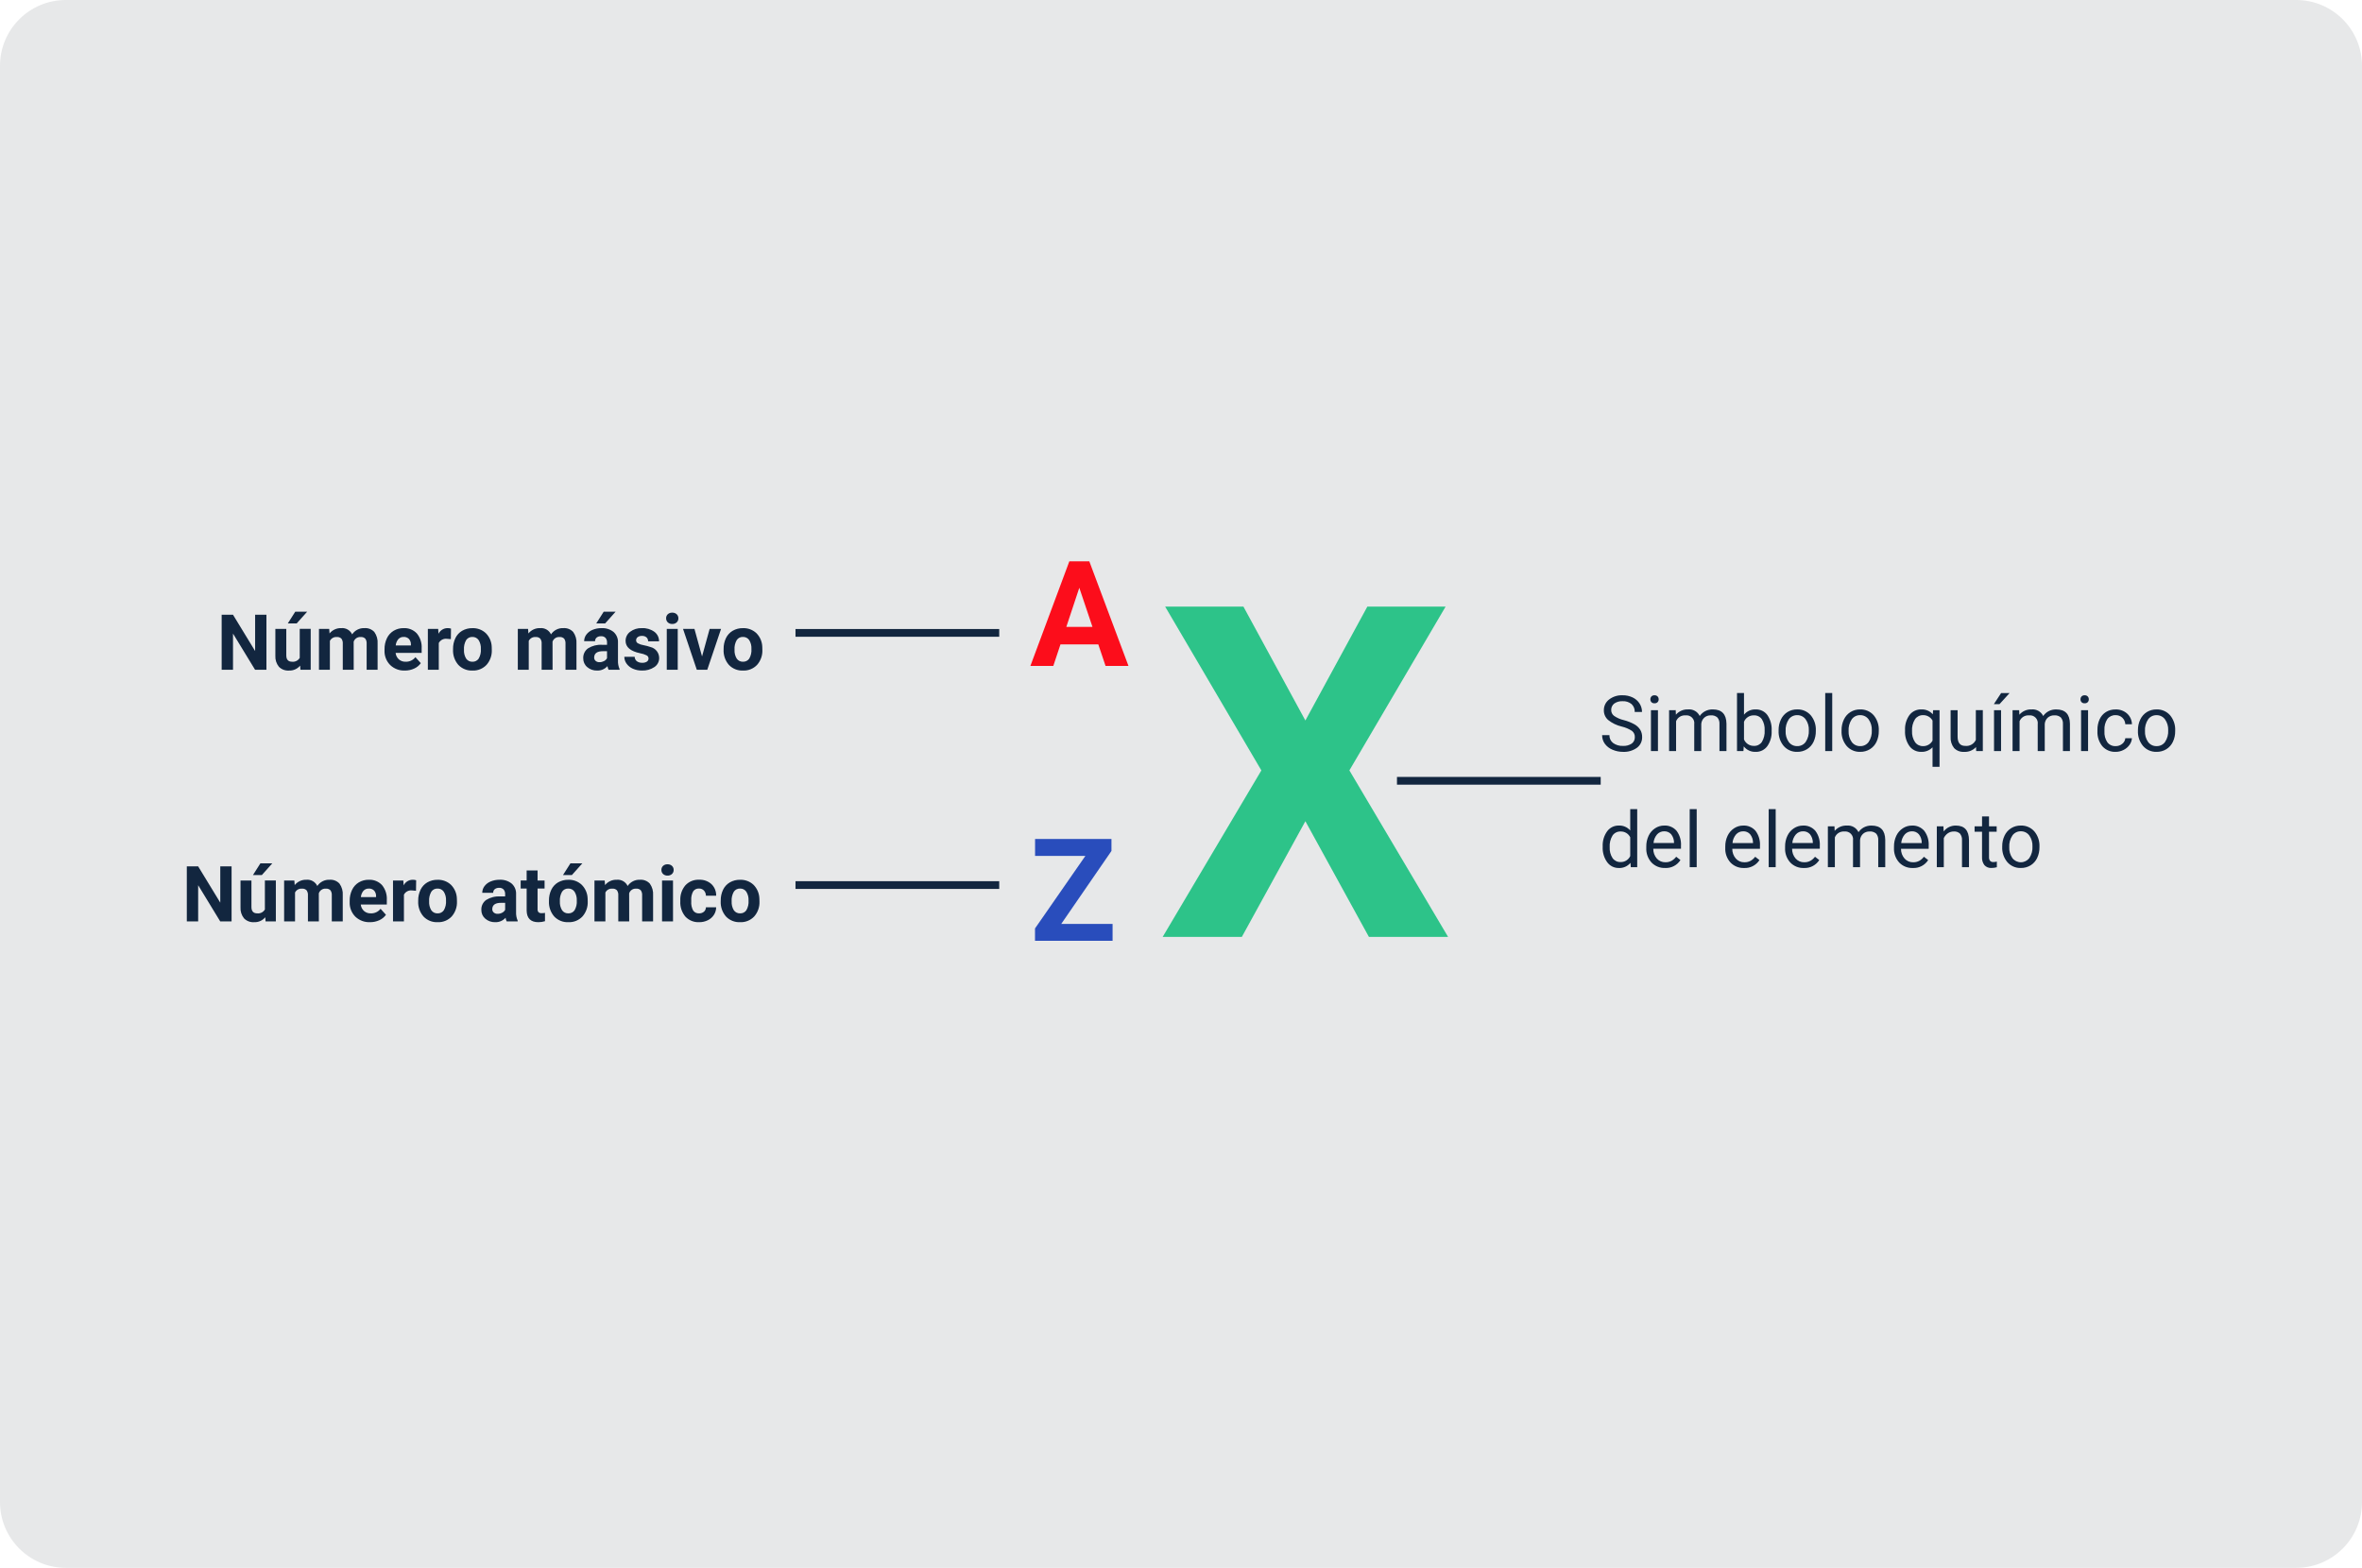
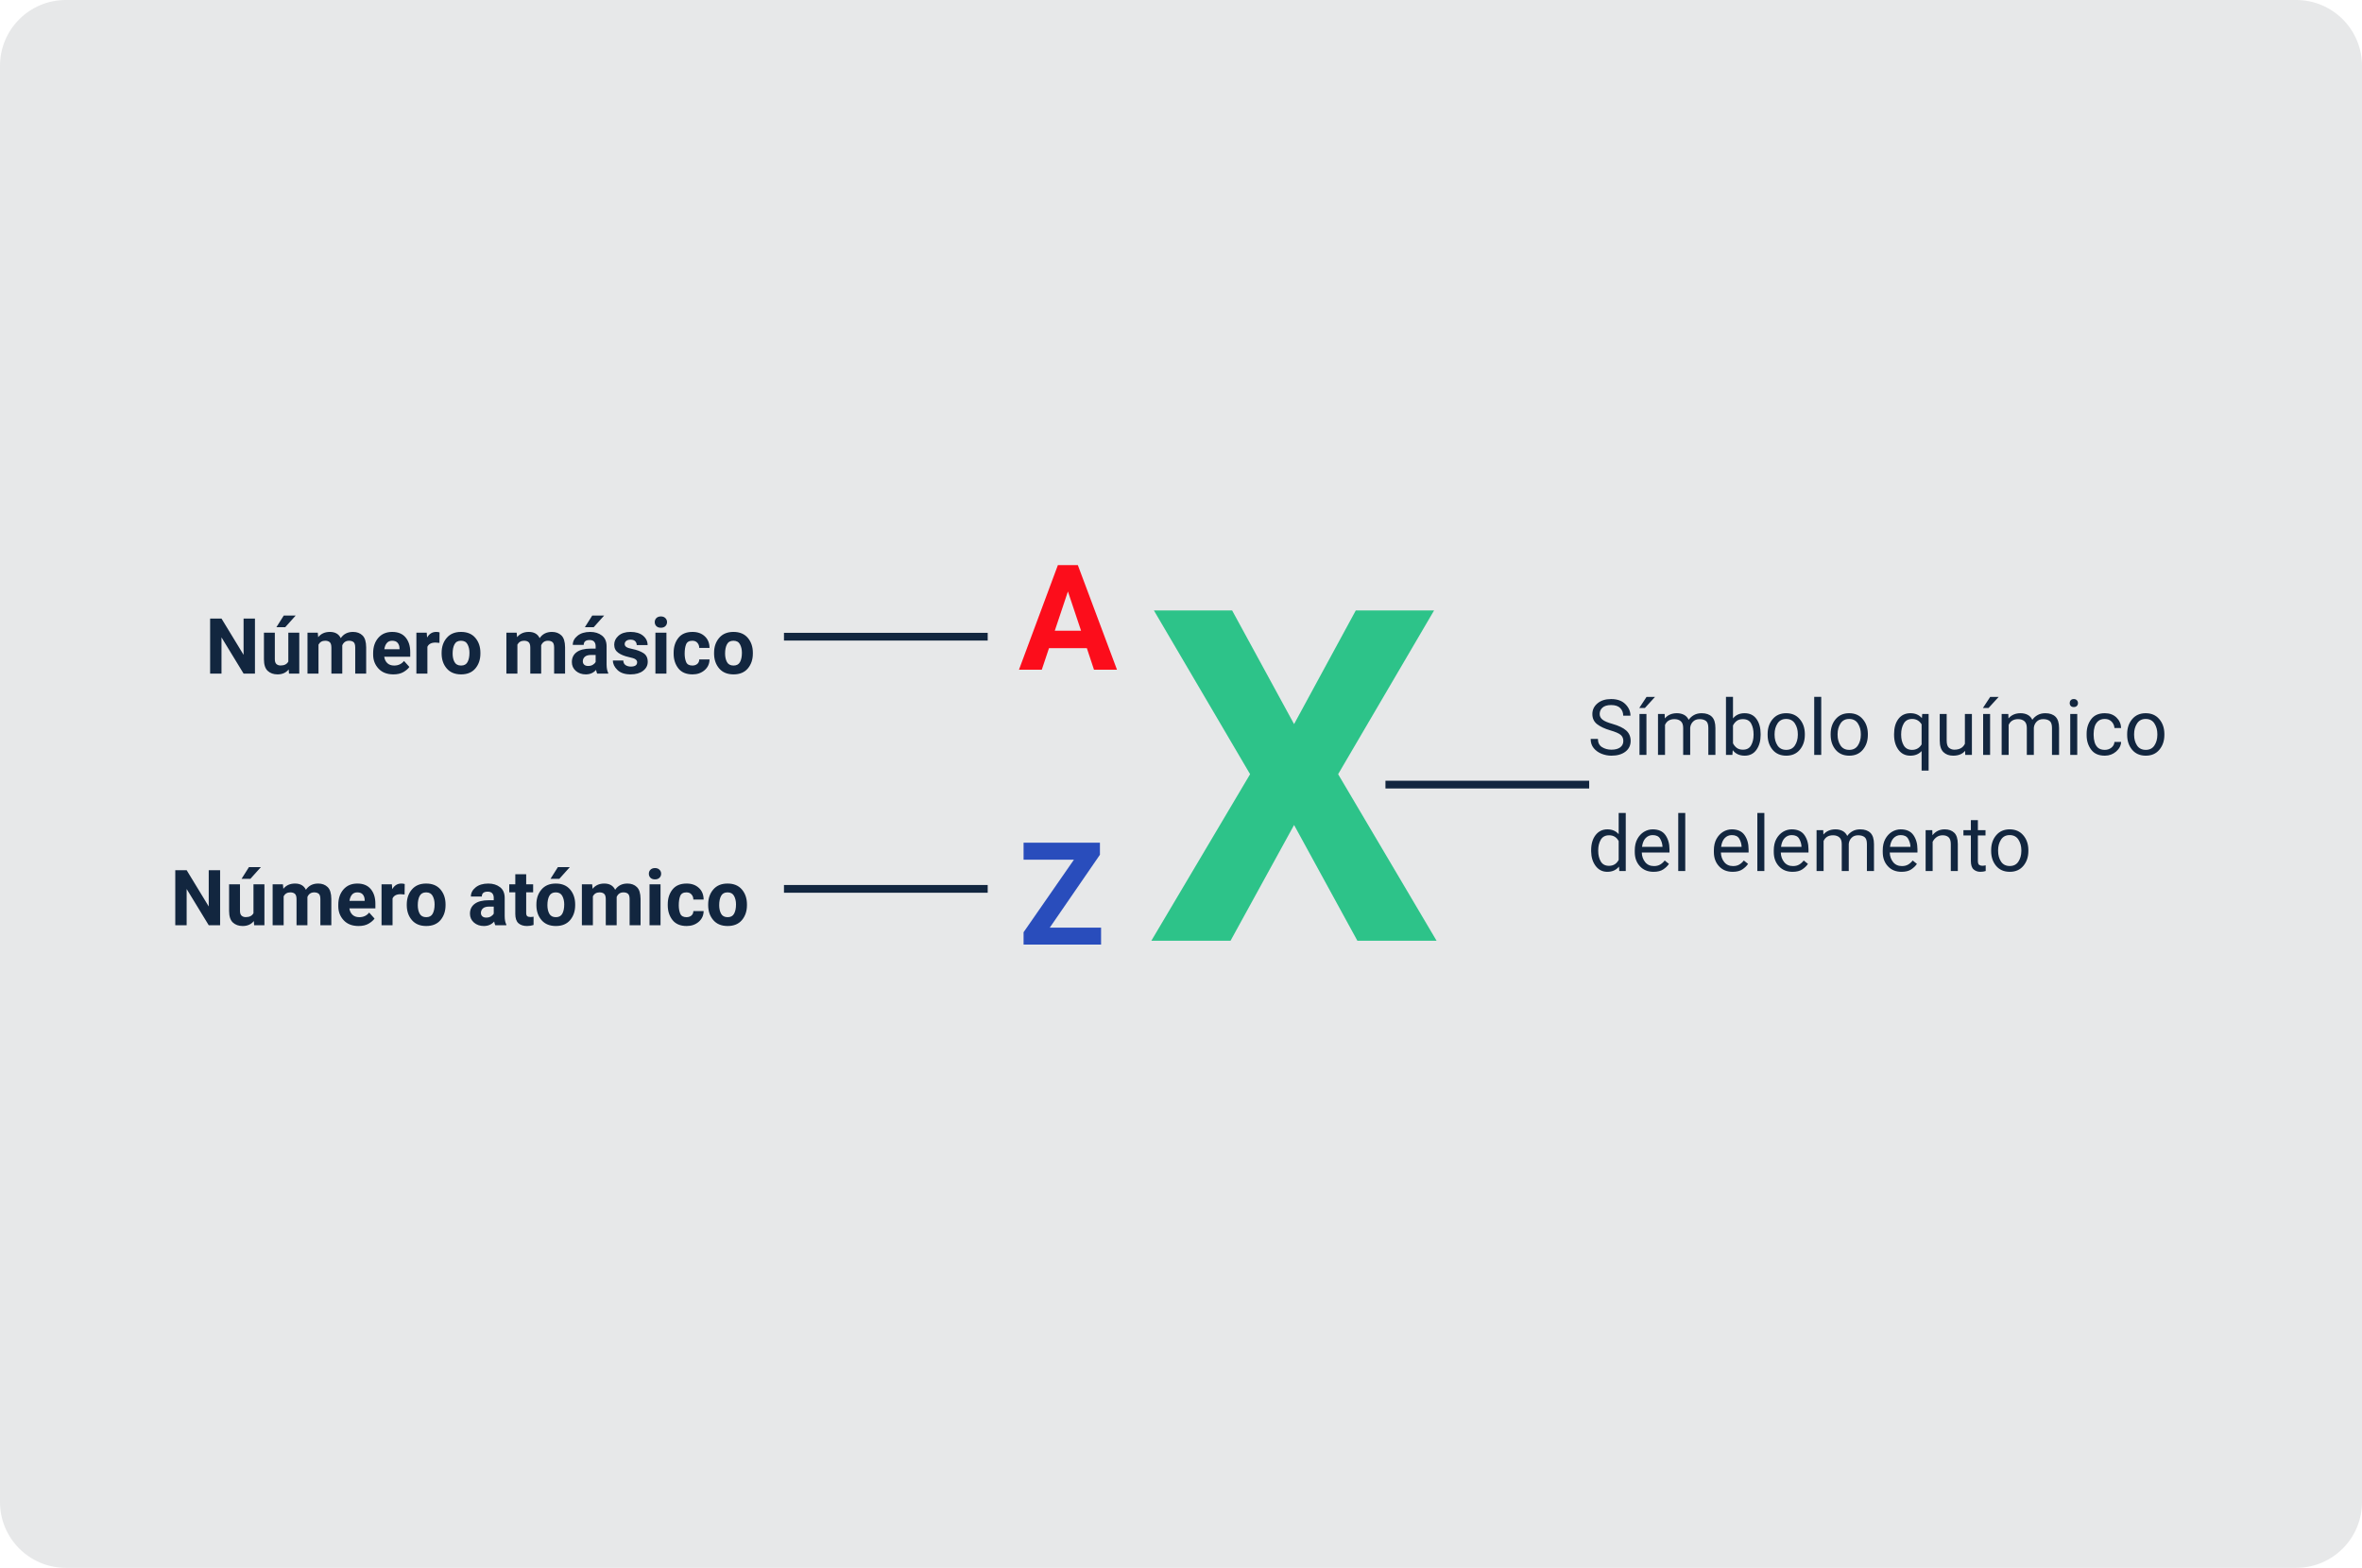
<svg xmlns="http://www.w3.org/2000/svg" width="610" height="405" viewBox="0 0 610 405">
-   <g id="Grupo_178780" data-name="Grupo 178780" transform="translate(-180 -2283)">
-     <rect id="Rectángulo_46404" data-name="Rectángulo 46404" width="610" height="405" rx="17" transform="translate(180 2283)" fill="#e7e8e9" />
-     <g id="Grupo_178777" data-name="Grupo 178777" transform="translate(1.976 -19.984)">
-       <path id="Trazado_187462" data-name="Trazado 187462" d="M12.832,0H9.9L4.2-9.355V0H1.27V-14.219H4.2L9.912-4.844v-9.375h2.92Zm8.7-1.074A3.539,3.539,0,0,1,18.643.2,3.338,3.338,0,0,1,16.05-.781a4.169,4.169,0,0,1-.913-2.861v-6.924h2.822v6.834q0,1.652,1.5,1.652a2.038,2.038,0,0,0,1.973-1v-7.489h2.832V0H21.611ZM20.273-15H23.35l-2.705,3.027H18.35Zm8.77,4.434.088,1.182a3.713,3.713,0,0,1,3.037-1.377,2.818,2.818,0,0,1,2.8,1.611,3.628,3.628,0,0,1,3.174-1.611,3.152,3.152,0,0,1,2.559,1,4.6,4.6,0,0,1,.84,3.013V0H38.711V-6.738a2.012,2.012,0,0,0-.352-1.313,1.558,1.558,0,0,0-1.24-.415,1.761,1.761,0,0,0-1.758,1.211L35.371,0H32.549V-6.729a1.988,1.988,0,0,0-.361-1.328,1.573,1.573,0,0,0-1.23-.41,1.829,1.829,0,0,0-1.738,1V0H26.4V-10.566ZM48.574.2A5.187,5.187,0,0,1,44.79-1.23a5.068,5.068,0,0,1-1.46-3.8V-5.3a6.383,6.383,0,0,1,.615-2.847,4.515,4.515,0,0,1,1.743-1.934,4.893,4.893,0,0,1,2.573-.679,4.385,4.385,0,0,1,3.413,1.367A5.555,5.555,0,0,1,52.92-5.518v1.152H46.191a2.622,2.622,0,0,0,.825,1.66,2.5,2.5,0,0,0,1.743.625,3.046,3.046,0,0,0,2.549-1.182L52.7-1.709a4.237,4.237,0,0,1-1.719,1.4A5.639,5.639,0,0,1,48.574.2Zm-.322-8.682a1.764,1.764,0,0,0-1.362.569,2.946,2.946,0,0,0-.669,1.628h3.926v-.226a2.1,2.1,0,0,0-.508-1.457A1.819,1.819,0,0,0,48.252-8.486Zm12.207.566A7.667,7.667,0,0,0,59.443-8a2.067,2.067,0,0,0-2.1,1.084V0H54.521V-10.566h2.666l.078,1.26a2.615,2.615,0,0,1,2.354-1.455,2.957,2.957,0,0,1,.879.127Zm.566,2.539a6.267,6.267,0,0,1,.605-2.8,4.432,4.432,0,0,1,1.743-1.9,5.086,5.086,0,0,1,2.642-.674,4.812,4.812,0,0,1,3.491,1.309A5.252,5.252,0,0,1,71.016-5.9l.02.723a5.523,5.523,0,0,1-1.357,3.9A4.718,4.718,0,0,1,66.035.2,4.742,4.742,0,0,1,62.388-1.27a5.62,5.62,0,0,1-1.362-3.984Zm2.822.2a3.95,3.95,0,0,0,.566,2.3,1.868,1.868,0,0,0,1.621.8,1.873,1.873,0,0,0,1.6-.787,4.322,4.322,0,0,0,.576-2.518,3.91,3.91,0,0,0-.576-2.289,1.873,1.873,0,0,0-1.621-.812,1.842,1.842,0,0,0-1.6.807A4.395,4.395,0,0,0,63.848-5.181ZM80.4-10.566l.088,1.182a3.713,3.713,0,0,1,3.037-1.377,2.818,2.818,0,0,1,2.8,1.611A3.628,3.628,0,0,1,89.5-10.762a3.152,3.152,0,0,1,2.559,1,4.6,4.6,0,0,1,.84,3.013V0H90.068V-6.738a2.012,2.012,0,0,0-.352-1.313,1.558,1.558,0,0,0-1.24-.415,1.762,1.762,0,0,0-1.758,1.211L86.729,0H83.906V-6.729a1.988,1.988,0,0,0-.361-1.328,1.573,1.573,0,0,0-1.23-.41,1.829,1.829,0,0,0-1.738,1V0H77.754V-10.566ZM101.191,0a3.134,3.134,0,0,1-.283-.947A3.415,3.415,0,0,1,98.242.2a3.752,3.752,0,0,1-2.573-.9,2.89,2.89,0,0,1-1.021-2.266,2.986,2.986,0,0,1,1.245-2.578,6.144,6.144,0,0,1,3.6-.908h1.3v-.605a1.741,1.741,0,0,0-.376-1.172,1.479,1.479,0,0,0-1.187-.439,1.682,1.682,0,0,0-1.118.342,1.161,1.161,0,0,0-.405.938H94.883a2.835,2.835,0,0,1,.566-1.7,3.744,3.744,0,0,1,1.6-1.226,5.837,5.837,0,0,1,2.324-.444,4.611,4.611,0,0,1,3.1.981,3.433,3.433,0,0,1,1.147,2.759v4.58a5.052,5.052,0,0,0,.42,2.275V0ZM98.857-1.963a2.431,2.431,0,0,0,1.152-.278,1.828,1.828,0,0,0,.781-.747V-4.8H99.736q-2.119,0-2.256,1.465l-.01.166a1.13,1.13,0,0,0,.371.869A1.441,1.441,0,0,0,98.857-1.963ZM99.932-15h3.076L100.3-11.973H98.008ZM111.514-2.92A.909.909,0,0,0,111-3.735a5.824,5.824,0,0,0-1.646-.532q-3.77-.791-3.77-3.2a2.9,2.9,0,0,1,1.167-2.349,4.708,4.708,0,0,1,3.052-.942,5.067,5.067,0,0,1,3.218.947,2.985,2.985,0,0,1,1.206,2.461h-2.822a1.366,1.366,0,0,0-.391-1,1.653,1.653,0,0,0-1.221-.4,1.689,1.689,0,0,0-1.1.322,1.017,1.017,0,0,0-.391.82.87.87,0,0,0,.444.757,4.571,4.571,0,0,0,1.5.5,12.244,12.244,0,0,1,1.777.474,2.92,2.92,0,0,1,2.236,2.842A2.756,2.756,0,0,1,113.018-.7a5.35,5.35,0,0,1-3.2.894,5.588,5.588,0,0,1-2.358-.474,3.957,3.957,0,0,1-1.616-1.3,3.018,3.018,0,0,1-.586-1.782h2.676a1.473,1.473,0,0,0,.557,1.152,2.208,2.208,0,0,0,1.387.4,2.044,2.044,0,0,0,1.226-.308A.957.957,0,0,0,111.514-2.92ZM119.053,0h-2.832V-10.566h2.832Zm-3-13.3a1.39,1.39,0,0,1,.425-1.045,1.6,1.6,0,0,1,1.157-.41,1.6,1.6,0,0,1,1.152.41,1.382,1.382,0,0,1,.43,1.045,1.386,1.386,0,0,1-.435,1.055,1.6,1.6,0,0,1-1.147.41,1.6,1.6,0,0,1-1.147-.41A1.386,1.386,0,0,1,116.055-13.3Zm9.277,9.854,1.963-7.119h2.949L126.68,0h-2.7L120.42-10.566h2.949ZM130.9-5.381a6.267,6.267,0,0,1,.605-2.8,4.432,4.432,0,0,1,1.743-1.9,5.086,5.086,0,0,1,2.642-.674,4.812,4.812,0,0,1,3.491,1.309A5.252,5.252,0,0,1,140.889-5.9l.02.723a5.523,5.523,0,0,1-1.357,3.9A4.718,4.718,0,0,1,135.908.2a4.742,4.742,0,0,1-3.647-1.465A5.62,5.62,0,0,1,130.9-5.254Zm2.822.2a3.95,3.95,0,0,0,.566,2.3,1.868,1.868,0,0,0,1.621.8,1.873,1.873,0,0,0,1.6-.787,4.322,4.322,0,0,0,.576-2.518,3.91,3.91,0,0,0-.576-2.289,1.873,1.873,0,0,0-1.621-.812,1.842,1.842,0,0,0-1.6.807A4.395,4.395,0,0,0,133.721-5.181Z" transform="translate(234 2476)" fill="#12263f" />
-       <path id="Trazado_187463" data-name="Trazado 187463" d="M17.664-5.566H7.9L6.049,0H.13L10.187-27.016h5.158L25.457,0H19.538ZM9.407-10.075h6.754l-3.4-10.112Z" transform="translate(444 2475)" fill="#fc0d1b" />
-       <path id="Trazado_187464" data-name="Trazado 187464" d="M12.832,0H9.9L4.2-9.355V0H1.27V-14.219H4.2L9.912-4.844v-9.375h2.92Zm8.7-1.074A3.539,3.539,0,0,1,18.643.2,3.338,3.338,0,0,1,16.05-.781a4.169,4.169,0,0,1-.913-2.861v-6.924h2.822v6.834q0,1.652,1.5,1.652a2.038,2.038,0,0,0,1.973-1v-7.489h2.832V0H21.611ZM20.273-15H23.35l-2.705,3.027H18.35Zm8.77,4.434.088,1.182a3.713,3.713,0,0,1,3.037-1.377,2.818,2.818,0,0,1,2.8,1.611,3.628,3.628,0,0,1,3.174-1.611,3.152,3.152,0,0,1,2.559,1,4.6,4.6,0,0,1,.84,3.013V0H38.711V-6.738a2.012,2.012,0,0,0-.352-1.313,1.558,1.558,0,0,0-1.24-.415,1.761,1.761,0,0,0-1.758,1.211L35.371,0H32.549V-6.729a1.988,1.988,0,0,0-.361-1.328,1.573,1.573,0,0,0-1.23-.41,1.829,1.829,0,0,0-1.738,1V0H26.4V-10.566ZM48.574.2A5.187,5.187,0,0,1,44.79-1.23a5.068,5.068,0,0,1-1.46-3.8V-5.3a6.383,6.383,0,0,1,.615-2.847,4.515,4.515,0,0,1,1.743-1.934,4.893,4.893,0,0,1,2.573-.679,4.385,4.385,0,0,1,3.413,1.367A5.555,5.555,0,0,1,52.92-5.518v1.152H46.191a2.622,2.622,0,0,0,.825,1.66,2.5,2.5,0,0,0,1.743.625,3.046,3.046,0,0,0,2.549-1.182L52.7-1.709a4.237,4.237,0,0,1-1.719,1.4A5.639,5.639,0,0,1,48.574.2Zm-.322-8.682a1.764,1.764,0,0,0-1.362.569,2.946,2.946,0,0,0-.669,1.628h3.926v-.226a2.1,2.1,0,0,0-.508-1.457A1.819,1.819,0,0,0,48.252-8.486Zm12.207.566A7.667,7.667,0,0,0,59.443-8a2.067,2.067,0,0,0-2.1,1.084V0H54.521V-10.566h2.666l.078,1.26a2.615,2.615,0,0,1,2.354-1.455,2.957,2.957,0,0,1,.879.127Zm.566,2.539a6.267,6.267,0,0,1,.605-2.8,4.432,4.432,0,0,1,1.743-1.9,5.086,5.086,0,0,1,2.642-.674,4.812,4.812,0,0,1,3.491,1.309A5.252,5.252,0,0,1,71.016-5.9l.02.723a5.523,5.523,0,0,1-1.357,3.9A4.718,4.718,0,0,1,66.035.2,4.742,4.742,0,0,1,62.388-1.27a5.62,5.62,0,0,1-1.362-3.984Zm2.822.2a3.95,3.95,0,0,0,.566,2.3,1.868,1.868,0,0,0,1.621.8,1.873,1.873,0,0,0,1.6-.787,4.322,4.322,0,0,0,.576-2.518,3.91,3.91,0,0,0-.576-2.289,1.873,1.873,0,0,0-1.621-.812,1.842,1.842,0,0,0-1.6.807A4.395,4.395,0,0,0,63.848-5.181ZM83.877,0a3.134,3.134,0,0,1-.283-.947A3.415,3.415,0,0,1,80.928.2a3.752,3.752,0,0,1-2.573-.9,2.89,2.89,0,0,1-1.021-2.266,2.986,2.986,0,0,1,1.245-2.578,6.144,6.144,0,0,1,3.6-.908h1.3v-.605A1.741,1.741,0,0,0,83.1-8.232a1.479,1.479,0,0,0-1.187-.439A1.682,1.682,0,0,0,80.8-8.33a1.161,1.161,0,0,0-.405.938H77.568a2.835,2.835,0,0,1,.566-1.7,3.744,3.744,0,0,1,1.6-1.226,5.837,5.837,0,0,1,2.324-.444,4.611,4.611,0,0,1,3.1.981,3.433,3.433,0,0,1,1.147,2.759v4.58a5.052,5.052,0,0,0,.42,2.275V0ZM81.543-1.963A2.431,2.431,0,0,0,82.7-2.241a1.828,1.828,0,0,0,.781-.747V-4.8H82.422Q80.3-4.8,80.166-3.34l-.01.166a1.13,1.13,0,0,0,.371.869A1.441,1.441,0,0,0,81.543-1.963Zm10.313-11.2v2.6h1.807V-8.5H91.855v5.273a1.259,1.259,0,0,0,.225.84,1.128,1.128,0,0,0,.859.254,4.5,4.5,0,0,0,.83-.068V-.059A5.81,5.81,0,0,1,92.061.2q-2.969,0-3.027-3V-8.5H87.49v-2.07h1.543v-2.6Zm2.939,7.783a6.266,6.266,0,0,1,.605-2.8,4.432,4.432,0,0,1,1.743-1.9,5.086,5.086,0,0,1,2.642-.674,4.812,4.812,0,0,1,3.491,1.309A5.252,5.252,0,0,1,104.785-5.9l.02.723a5.523,5.523,0,0,1-1.357,3.9A4.718,4.718,0,0,1,99.8.2,4.742,4.742,0,0,1,96.157-1.27a5.62,5.62,0,0,1-1.362-3.984Zm2.822.2a3.95,3.95,0,0,0,.566,2.3,1.868,1.868,0,0,0,1.621.8,1.873,1.873,0,0,0,1.6-.787,4.322,4.322,0,0,0,.576-2.518,3.91,3.91,0,0,0-.576-2.289,1.873,1.873,0,0,0-1.621-.812,1.842,1.842,0,0,0-1.6.807A4.395,4.395,0,0,0,97.617-5.181ZM100.342-15h3.076l-2.705,3.027H98.418Zm8.848,4.434.088,1.182a3.713,3.713,0,0,1,3.037-1.377,2.818,2.818,0,0,1,2.8,1.611,3.628,3.628,0,0,1,3.174-1.611,3.152,3.152,0,0,1,2.559,1,4.6,4.6,0,0,1,.84,3.013V0h-2.832V-6.738a2.012,2.012,0,0,0-.352-1.313,1.558,1.558,0,0,0-1.24-.415,1.762,1.762,0,0,0-1.758,1.211L115.518,0H112.7V-6.729a1.988,1.988,0,0,0-.361-1.328,1.573,1.573,0,0,0-1.23-.41,1.829,1.829,0,0,0-1.738,1V0h-2.822V-10.566ZM126.836,0H124V-10.566h2.832Zm-3-13.3a1.39,1.39,0,0,1,.425-1.045,1.6,1.6,0,0,1,1.157-.41,1.6,1.6,0,0,1,1.152.41A1.382,1.382,0,0,1,127-13.3a1.386,1.386,0,0,1-.435,1.055,1.6,1.6,0,0,1-1.147.41,1.6,1.6,0,0,1-1.147-.41A1.386,1.386,0,0,1,123.838-13.3ZM133.555-2.08a1.851,1.851,0,0,0,1.27-.43,1.506,1.506,0,0,0,.508-1.143h2.646a3.62,3.62,0,0,1-.586,1.968A3.866,3.866,0,0,1,135.815-.3,4.936,4.936,0,0,1,133.6.2a4.587,4.587,0,0,1-3.574-1.44,5.7,5.7,0,0,1-1.309-3.979V-5.41a5.635,5.635,0,0,1,1.3-3.9,4.534,4.534,0,0,1,3.564-1.455,4.444,4.444,0,0,1,3.179,1.128,3.994,3.994,0,0,1,1.216,3h-2.646a1.939,1.939,0,0,0-.508-1.34,1.693,1.693,0,0,0-1.289-.515,1.7,1.7,0,0,0-1.489.719,4.166,4.166,0,0,0-.5,2.333v.293a4.219,4.219,0,0,0,.5,2.347A1.721,1.721,0,0,0,133.555-2.08Zm5.6-3.3a6.267,6.267,0,0,1,.605-2.8,4.432,4.432,0,0,1,1.743-1.9,5.086,5.086,0,0,1,2.642-.674,4.812,4.812,0,0,1,3.491,1.309A5.252,5.252,0,0,1,149.141-5.9l.02.723a5.523,5.523,0,0,1-1.357,3.9A4.718,4.718,0,0,1,144.16.2a4.742,4.742,0,0,1-3.647-1.465,5.62,5.62,0,0,1-1.362-3.984Zm2.822.2a3.95,3.95,0,0,0,.566,2.3,1.868,1.868,0,0,0,1.621.8,1.873,1.873,0,0,0,1.6-.787,4.322,4.322,0,0,0,.576-2.518,3.91,3.91,0,0,0-.576-2.289,1.873,1.873,0,0,0-1.621-.812,1.842,1.842,0,0,0-1.6.807A4.395,4.395,0,0,0,141.973-5.181Z" transform="translate(225 2541)" fill="#12263f" />
-       <path id="Trazado_187465" data-name="Trazado 187465" d="M5.84-6.338a8.817,8.817,0,0,1-3.511-1.7,3.256,3.256,0,0,1-1.1-2.5,3.439,3.439,0,0,1,1.343-2.778,5.337,5.337,0,0,1,3.491-1.1,5.825,5.825,0,0,1,2.612.566,4.3,4.3,0,0,1,1.777,1.563,4,4,0,0,1,.63,2.178H9.2a2.6,2.6,0,0,0-.82-2.034,3.336,3.336,0,0,0-2.314-.74,3.415,3.415,0,0,0-2.163.611,2.04,2.04,0,0,0-.776,1.7A1.835,1.835,0,0,0,3.862-9.1,7.232,7.232,0,0,0,6.372-8,11.645,11.645,0,0,1,9.146-6.9,4.209,4.209,0,0,1,10.63-5.5a3.577,3.577,0,0,1,.483,1.885A3.322,3.322,0,0,1,9.766-.845,5.746,5.746,0,0,1,6.162.2,6.683,6.683,0,0,1,3.428-.366,4.6,4.6,0,0,1,1.47-1.9,3.754,3.754,0,0,1,.781-4.121H2.666a2.449,2.449,0,0,0,.952,2.036,4.009,4.009,0,0,0,2.544.747,3.685,3.685,0,0,0,2.275-.605,1.967,1.967,0,0,0,.791-1.65A1.931,1.931,0,0,0,8.5-5.21,8.444,8.444,0,0,0,5.84-6.338ZM15.2,0H13.389V-10.566H15.2ZM13.242-13.369a1.078,1.078,0,0,1,.269-.742,1.008,1.008,0,0,1,.8-.3,1.024,1.024,0,0,1,.8.3,1.067,1.067,0,0,1,.273.742,1.032,1.032,0,0,1-.273.732,1.043,1.043,0,0,1-.8.293,1.026,1.026,0,0,1-.8-.293A1.043,1.043,0,0,1,13.242-13.369Zm6.543,2.8.049,1.172a3.9,3.9,0,0,1,3.135-1.367,3.021,3.021,0,0,1,3.018,1.7,4,4,0,0,1,1.372-1.23,4.052,4.052,0,0,1,2-.469q3.477,0,3.535,3.682V0H31.084V-6.973a2.426,2.426,0,0,0-.518-1.694,2.279,2.279,0,0,0-1.738-.562,2.4,2.4,0,0,0-1.67.6,2.436,2.436,0,0,0-.771,1.616V0H24.57V-6.924a2.016,2.016,0,0,0-2.256-2.3,2.417,2.417,0,0,0-2.432,1.514V0H18.076V-10.566Zm24.775,5.4a6.283,6.283,0,0,1-1.113,3.892A3.557,3.557,0,0,1,40.459.2a3.683,3.683,0,0,1-3.1-1.416L37.275,0h-1.66V-15h1.807v5.6a3.663,3.663,0,0,1,3.018-1.357,3.579,3.579,0,0,1,3.022,1.455,6.471,6.471,0,0,1,1.1,3.984Zm-1.807-.205a4.882,4.882,0,0,0-.713-2.852A2.36,2.36,0,0,0,39.99-9.229a2.652,2.652,0,0,0-2.568,1.66V-3a2.727,2.727,0,0,0,2.588,1.66,2.347,2.347,0,0,0,2.021-1.006A5.192,5.192,0,0,0,42.754-5.371Zm3.6-.01a6.241,6.241,0,0,1,.61-2.793,4.553,4.553,0,0,1,1.7-1.914,4.626,4.626,0,0,1,2.485-.674,4.456,4.456,0,0,1,3.491,1.494,5.748,5.748,0,0,1,1.333,3.975v.127A6.3,6.3,0,0,1,55.386-2.4,4.486,4.486,0,0,1,53.7-.488,4.679,4.679,0,0,1,51.172.2,4.445,4.445,0,0,1,47.69-1.3a5.719,5.719,0,0,1-1.333-3.955Zm1.816.215a4.52,4.52,0,0,0,.815,2.822,2.61,2.61,0,0,0,2.183,1.064,2.594,2.594,0,0,0,2.188-1.079,4.943,4.943,0,0,0,.811-3.022A4.513,4.513,0,0,0,53.345-8.2a2.623,2.623,0,0,0-2.192-1.079,2.594,2.594,0,0,0-2.158,1.064A4.906,4.906,0,0,0,48.174-5.166ZM60.205,0H58.4V-15h1.807Zm2.412-5.381a6.241,6.241,0,0,1,.61-2.793,4.553,4.553,0,0,1,1.7-1.914,4.626,4.626,0,0,1,2.485-.674A4.456,4.456,0,0,1,70.9-9.268a5.748,5.748,0,0,1,1.333,3.975v.127A6.3,6.3,0,0,1,71.646-2.4,4.486,4.486,0,0,1,69.956-.488,4.679,4.679,0,0,1,67.432.2,4.445,4.445,0,0,1,63.95-1.3a5.719,5.719,0,0,1-1.333-3.955Zm1.816.215a4.52,4.52,0,0,0,.815,2.822,2.61,2.61,0,0,0,2.183,1.064,2.594,2.594,0,0,0,2.188-1.079,4.943,4.943,0,0,0,.811-3.022A4.513,4.513,0,0,0,69.6-8.2a2.623,2.623,0,0,0-2.192-1.079,2.594,2.594,0,0,0-2.158,1.064A4.906,4.906,0,0,0,64.434-5.166Zm14.58-.205a6.2,6.2,0,0,1,1.143-3.94,3.7,3.7,0,0,1,3.066-1.45A3.7,3.7,0,0,1,86.182-9.5l.078-1.064h1.66V4.063H86.113V-.977A3.792,3.792,0,0,1,83.2.2a3.644,3.644,0,0,1-3.052-1.489,6.34,6.34,0,0,1-1.138-3.95Zm1.807.205a4.7,4.7,0,0,0,.767,2.852,2.438,2.438,0,0,0,2.065,1.035,2.705,2.705,0,0,0,2.461-1.426V-7.881a2.714,2.714,0,0,0-2.441-1.4,2.457,2.457,0,0,0-2.08,1.04A5.118,5.118,0,0,0,80.82-5.166ZM97.344-1.045A3.837,3.837,0,0,1,94.248.2a3.285,3.285,0,0,1-2.573-.981,4.248,4.248,0,0,1-.894-2.905v-6.875h1.807V-3.74q0,2.4,1.953,2.4a2.7,2.7,0,0,0,2.754-1.543v-7.686H99.1V0H97.383ZM103.809,0h-1.816V-10.566h1.816Zm.02-14.99h2.188L103.4-12.119l-1.455,0Zm4.658,4.424.049,1.172a3.9,3.9,0,0,1,3.135-1.367,3.021,3.021,0,0,1,3.018,1.7,4,4,0,0,1,1.372-1.23,4.052,4.052,0,0,1,2-.469q3.477,0,3.535,3.682V0h-1.807V-6.973a2.426,2.426,0,0,0-.518-1.694,2.279,2.279,0,0,0-1.738-.562,2.4,2.4,0,0,0-1.67.6,2.436,2.436,0,0,0-.771,1.616V0h-1.816V-6.924a2.016,2.016,0,0,0-2.256-2.3,2.417,2.417,0,0,0-2.432,1.514V0h-1.807V-10.566ZM126.279,0h-1.807V-10.566h1.807Zm-1.953-13.369a1.078,1.078,0,0,1,.269-.742,1.008,1.008,0,0,1,.8-.3,1.024,1.024,0,0,1,.8.3,1.067,1.067,0,0,1,.273.742,1.032,1.032,0,0,1-.273.732,1.043,1.043,0,0,1-.8.293,1.026,1.026,0,0,1-.8-.293A1.043,1.043,0,0,1,124.326-13.369Zm9.082,12.09a2.6,2.6,0,0,0,1.689-.586,2.061,2.061,0,0,0,.8-1.465h1.709a3.276,3.276,0,0,1-.625,1.729,4.116,4.116,0,0,1-1.538,1.309A4.438,4.438,0,0,1,133.408.2a4.353,4.353,0,0,1-3.433-1.44,5.737,5.737,0,0,1-1.274-3.94v-.3a6.361,6.361,0,0,1,.566-2.744,4.314,4.314,0,0,1,1.626-1.865,4.619,4.619,0,0,1,2.5-.664A4.238,4.238,0,0,1,136.353-9.7a3.8,3.8,0,0,1,1.255,2.764H135.9a2.49,2.49,0,0,0-.776-1.685,2.415,2.415,0,0,0-1.724-.659,2.529,2.529,0,0,0-2.134.991,4.655,4.655,0,0,0-.757,2.866v.342a4.562,4.562,0,0,0,.752,2.813A2.541,2.541,0,0,0,133.408-1.279Zm5.752-4.1a6.241,6.241,0,0,1,.61-2.793,4.553,4.553,0,0,1,1.7-1.914,4.626,4.626,0,0,1,2.485-.674,4.456,4.456,0,0,1,3.491,1.494,5.748,5.748,0,0,1,1.333,3.975v.127a6.3,6.3,0,0,1-.591,2.769A4.486,4.486,0,0,1,146.5-.488,4.679,4.679,0,0,1,143.975.2,4.445,4.445,0,0,1,140.493-1.3a5.719,5.719,0,0,1-1.333-3.955Zm1.816.215a4.52,4.52,0,0,0,.815,2.822,2.61,2.61,0,0,0,2.183,1.064,2.594,2.594,0,0,0,2.188-1.079,4.943,4.943,0,0,0,.811-3.022,4.513,4.513,0,0,0-.825-2.817,2.623,2.623,0,0,0-2.192-1.079A2.594,2.594,0,0,0,141.8-8.213,4.906,4.906,0,0,0,140.977-5.166ZM.928,24.629A6.19,6.19,0,0,1,2.08,20.718,3.644,3.644,0,0,1,5.1,19.238a3.665,3.665,0,0,1,2.939,1.27V15H9.844V30H8.184L8.1,28.867A3.679,3.679,0,0,1,5.078,30.2a3.609,3.609,0,0,1-2.993-1.5A6.26,6.26,0,0,1,.928,24.766Zm1.807.205a4.687,4.687,0,0,0,.742,2.813,2.4,2.4,0,0,0,2.051,1.016,2.636,2.636,0,0,0,2.51-1.543V22.266a2.656,2.656,0,0,0-2.49-1.494A2.411,2.411,0,0,0,3.477,21.8,5.16,5.16,0,0,0,2.734,24.834Zm14.3,5.361a4.617,4.617,0,0,1-3.5-1.411,5.237,5.237,0,0,1-1.348-3.774v-.332a6.341,6.341,0,0,1,.6-2.808,4.685,4.685,0,0,1,1.68-1.934,4.223,4.223,0,0,1,2.339-.7,3.957,3.957,0,0,1,3.2,1.357,5.877,5.877,0,0,1,1.143,3.887v.752H13.994a3.756,3.756,0,0,0,.913,2.524,2.87,2.87,0,0,0,2.222.962,3.147,3.147,0,0,0,1.621-.391,4.073,4.073,0,0,0,1.162-1.035l1.1.859A4.437,4.437,0,0,1,17.031,30.2Zm-.225-9.473a2.41,2.41,0,0,0-1.836.8,3.868,3.868,0,0,0-.918,2.231h5.293v-.137a3.441,3.441,0,0,0-.742-2.134A2.269,2.269,0,0,0,16.807,20.723ZM25.205,30H23.4V15h1.807Zm12.227.2a4.617,4.617,0,0,1-3.5-1.411,5.237,5.237,0,0,1-1.348-3.774v-.332a6.341,6.341,0,0,1,.6-2.808,4.685,4.685,0,0,1,1.68-1.934,4.223,4.223,0,0,1,2.339-.7,3.957,3.957,0,0,1,3.2,1.357,5.877,5.877,0,0,1,1.143,3.887v.752H34.395a3.756,3.756,0,0,0,.913,2.524,2.87,2.87,0,0,0,2.222.962,3.147,3.147,0,0,0,1.621-.391,4.073,4.073,0,0,0,1.162-1.035l1.1.859A4.437,4.437,0,0,1,37.432,30.2Zm-.225-9.473a2.41,2.41,0,0,0-1.836.8,3.868,3.868,0,0,0-.918,2.231h5.293v-.137A3.441,3.441,0,0,0,39,21.479,2.269,2.269,0,0,0,37.207,20.723ZM45.605,30H43.8V15h1.807Zm7.275.2a4.617,4.617,0,0,1-3.5-1.411,5.237,5.237,0,0,1-1.348-3.774v-.332a6.341,6.341,0,0,1,.6-2.808,4.685,4.685,0,0,1,1.68-1.934,4.223,4.223,0,0,1,2.339-.7,3.957,3.957,0,0,1,3.2,1.357A5.877,5.877,0,0,1,57,24.482v.752H49.844a3.756,3.756,0,0,0,.913,2.524,2.87,2.87,0,0,0,2.222.962A3.147,3.147,0,0,0,54.6,28.33a4.073,4.073,0,0,0,1.162-1.035l1.1.859A4.437,4.437,0,0,1,52.881,30.2Zm-.225-9.473a2.41,2.41,0,0,0-1.836.8A3.868,3.868,0,0,0,49.9,23.75H55.2v-.137a3.441,3.441,0,0,0-.742-2.134A2.269,2.269,0,0,0,52.656,20.723Zm8.135-1.289.049,1.172a3.9,3.9,0,0,1,3.135-1.367,3.021,3.021,0,0,1,3.018,1.7,4,4,0,0,1,1.372-1.23,4.052,4.052,0,0,1,2-.469q3.477,0,3.535,3.682V30H72.09V23.027a2.426,2.426,0,0,0-.518-1.694,2.279,2.279,0,0,0-1.738-.562,2.4,2.4,0,0,0-1.67.6,2.436,2.436,0,0,0-.771,1.616V30H65.576V23.076a2.016,2.016,0,0,0-2.256-2.3,2.417,2.417,0,0,0-2.432,1.514V30H59.082V19.434ZM81.006,30.2a4.617,4.617,0,0,1-3.5-1.411,5.237,5.237,0,0,1-1.348-3.774v-.332a6.341,6.341,0,0,1,.6-2.808,4.685,4.685,0,0,1,1.68-1.934,4.223,4.223,0,0,1,2.339-.7,3.957,3.957,0,0,1,3.2,1.357,5.877,5.877,0,0,1,1.143,3.887v.752H77.969a3.756,3.756,0,0,0,.913,2.524,2.87,2.87,0,0,0,2.222.962,3.147,3.147,0,0,0,1.621-.391,4.073,4.073,0,0,0,1.162-1.035l1.1.859A4.437,4.437,0,0,1,81.006,30.2Zm-.225-9.473a2.41,2.41,0,0,0-1.836.8,3.869,3.869,0,0,0-.918,2.231H83.32v-.137a3.441,3.441,0,0,0-.742-2.134A2.269,2.269,0,0,0,80.781,20.723Zm8.145-1.289.059,1.328a3.85,3.85,0,0,1,3.164-1.523q3.35,0,3.379,3.779V30H93.721V23.008a2.432,2.432,0,0,0-.522-1.689,2.094,2.094,0,0,0-1.6-.547,2.607,2.607,0,0,0-1.543.469,3.183,3.183,0,0,0-1.035,1.23V30H87.217V19.434ZM100.7,16.875v2.559h1.973v1.4H100.7v6.561a1.467,1.467,0,0,0,.264.953,1.11,1.11,0,0,0,.9.318,4.374,4.374,0,0,0,.859-.117V30a5.268,5.268,0,0,1-1.387.194,2.25,2.25,0,0,1-1.826-.732,3.147,3.147,0,0,1-.615-2.08V20.83H96.973v-1.4H98.9V16.875Zm3.408,7.744a6.241,6.241,0,0,1,.61-2.793,4.553,4.553,0,0,1,1.7-1.914,4.626,4.626,0,0,1,2.485-.674,4.456,4.456,0,0,1,3.491,1.494,5.748,5.748,0,0,1,1.333,3.975v.127a6.3,6.3,0,0,1-.591,2.769,4.486,4.486,0,0,1-1.689,1.909,4.679,4.679,0,0,1-2.524.684,4.445,4.445,0,0,1-3.481-1.494,5.719,5.719,0,0,1-1.333-3.955Zm1.816.215a4.52,4.52,0,0,0,.815,2.822,2.763,2.763,0,0,0,4.37-.015,4.943,4.943,0,0,0,.811-3.022A4.513,4.513,0,0,0,111.1,21.8a2.623,2.623,0,0,0-2.192-1.079,2.594,2.594,0,0,0-2.158,1.064A4.906,4.906,0,0,0,105.928,24.834Z" transform="translate(591 2497)" fill="#12263f" />
-       <path id="Trazado_187466" data-name="Trazado 187466" d="M8.094-4.354H21.354V0H1.319V-3.18L14.327-21.915H1.337V-26.3H21.065V-23.2Z" transform="translate(444 2546)" fill="#294dbc" />
-       <path id="Trazado_187467" data-name="Trazado 187467" d="M38.145-55.9l16-29.414H74.355l-24.844,42.3L75,0H54.551L38.145-29.883,21.738,0H1.289L26.777-43.008,1.934-85.312H22.148Z" transform="translate(477 2545)" fill="#2dc389" />
-       <path id="Trazado_187468" data-name="Trazado 187468" d="M0,0H52.613" transform="translate(538.801 2504.677)" fill="none" stroke="#12263f" stroke-width="2" />
-       <path id="Trazado_187469" data-name="Trazado 187469" d="M0,0H52.613" transform="translate(383.466 2466.47)" fill="none" stroke="#12263f" stroke-width="2" />
-       <path id="Trazado_187470" data-name="Trazado 187470" d="M0,0H52.613" transform="translate(383.466 2531.609)" fill="none" stroke="#12263f" stroke-width="2" />
+   <g transform="translate(-810 -2059.261)">
+     <rect width="610" height="405" rx="17" transform="translate(810 2059.261)" fill="#e7e8e9" />
+     <g transform="translate(854 2190.791)">
+       <text transform="translate(9 42.47)" fill="#12263f" font-size="20" font-family="Roboto-Bold, Roboto" font-weight="700">
+         <tspan x="0" y="0">Número másico</tspan>
+       </text>
+       <text transform="translate(219 41.47)" fill="#fc0d1b" font-size="38" font-family="Roboto-Bold, Roboto" font-weight="700">
+         <tspan x="0" y="0">A</tspan>
+       </text>
+       <text transform="translate(0 107.47)" fill="#12263f" font-size="20" font-family="Roboto-Bold, Roboto" font-weight="700">
+         <tspan x="0" y="0">Número atómico</tspan>
+       </text>
+       <text transform="translate(366 63.47)" fill="#12263f" font-size="20" font-family="Roboto-Regular, Roboto">
+         <tspan x="0" y="0">Símbolo químico </tspan>
+         <tspan x="0" y="30">del elemento</tspan>
+       </text>
+       <text transform="translate(219 112.47)" fill="#294dbc" font-size="37" font-family="Roboto-Bold, Roboto" font-weight="700">
+         <tspan x="0" y="0">Z</tspan>
+       </text>
+       <text transform="translate(252 111.47)" fill="#2dc389" font-size="120" font-family="Roboto-Bold, Roboto" font-weight="700">
+         <tspan x="0" y="0">X</tspan>
+       </text>
+       <line x2="52.613" transform="translate(313.801 71.146)" fill="none" stroke="#12263f" stroke-width="2" />
+       <line x2="52.613" transform="translate(158.466 32.939)" fill="none" stroke="#12263f" stroke-width="2" />
+       <line x2="52.613" transform="translate(158.466 98.079)" fill="none" stroke="#12263f" stroke-width="2" />
    </g>
  </g>
</svg>
